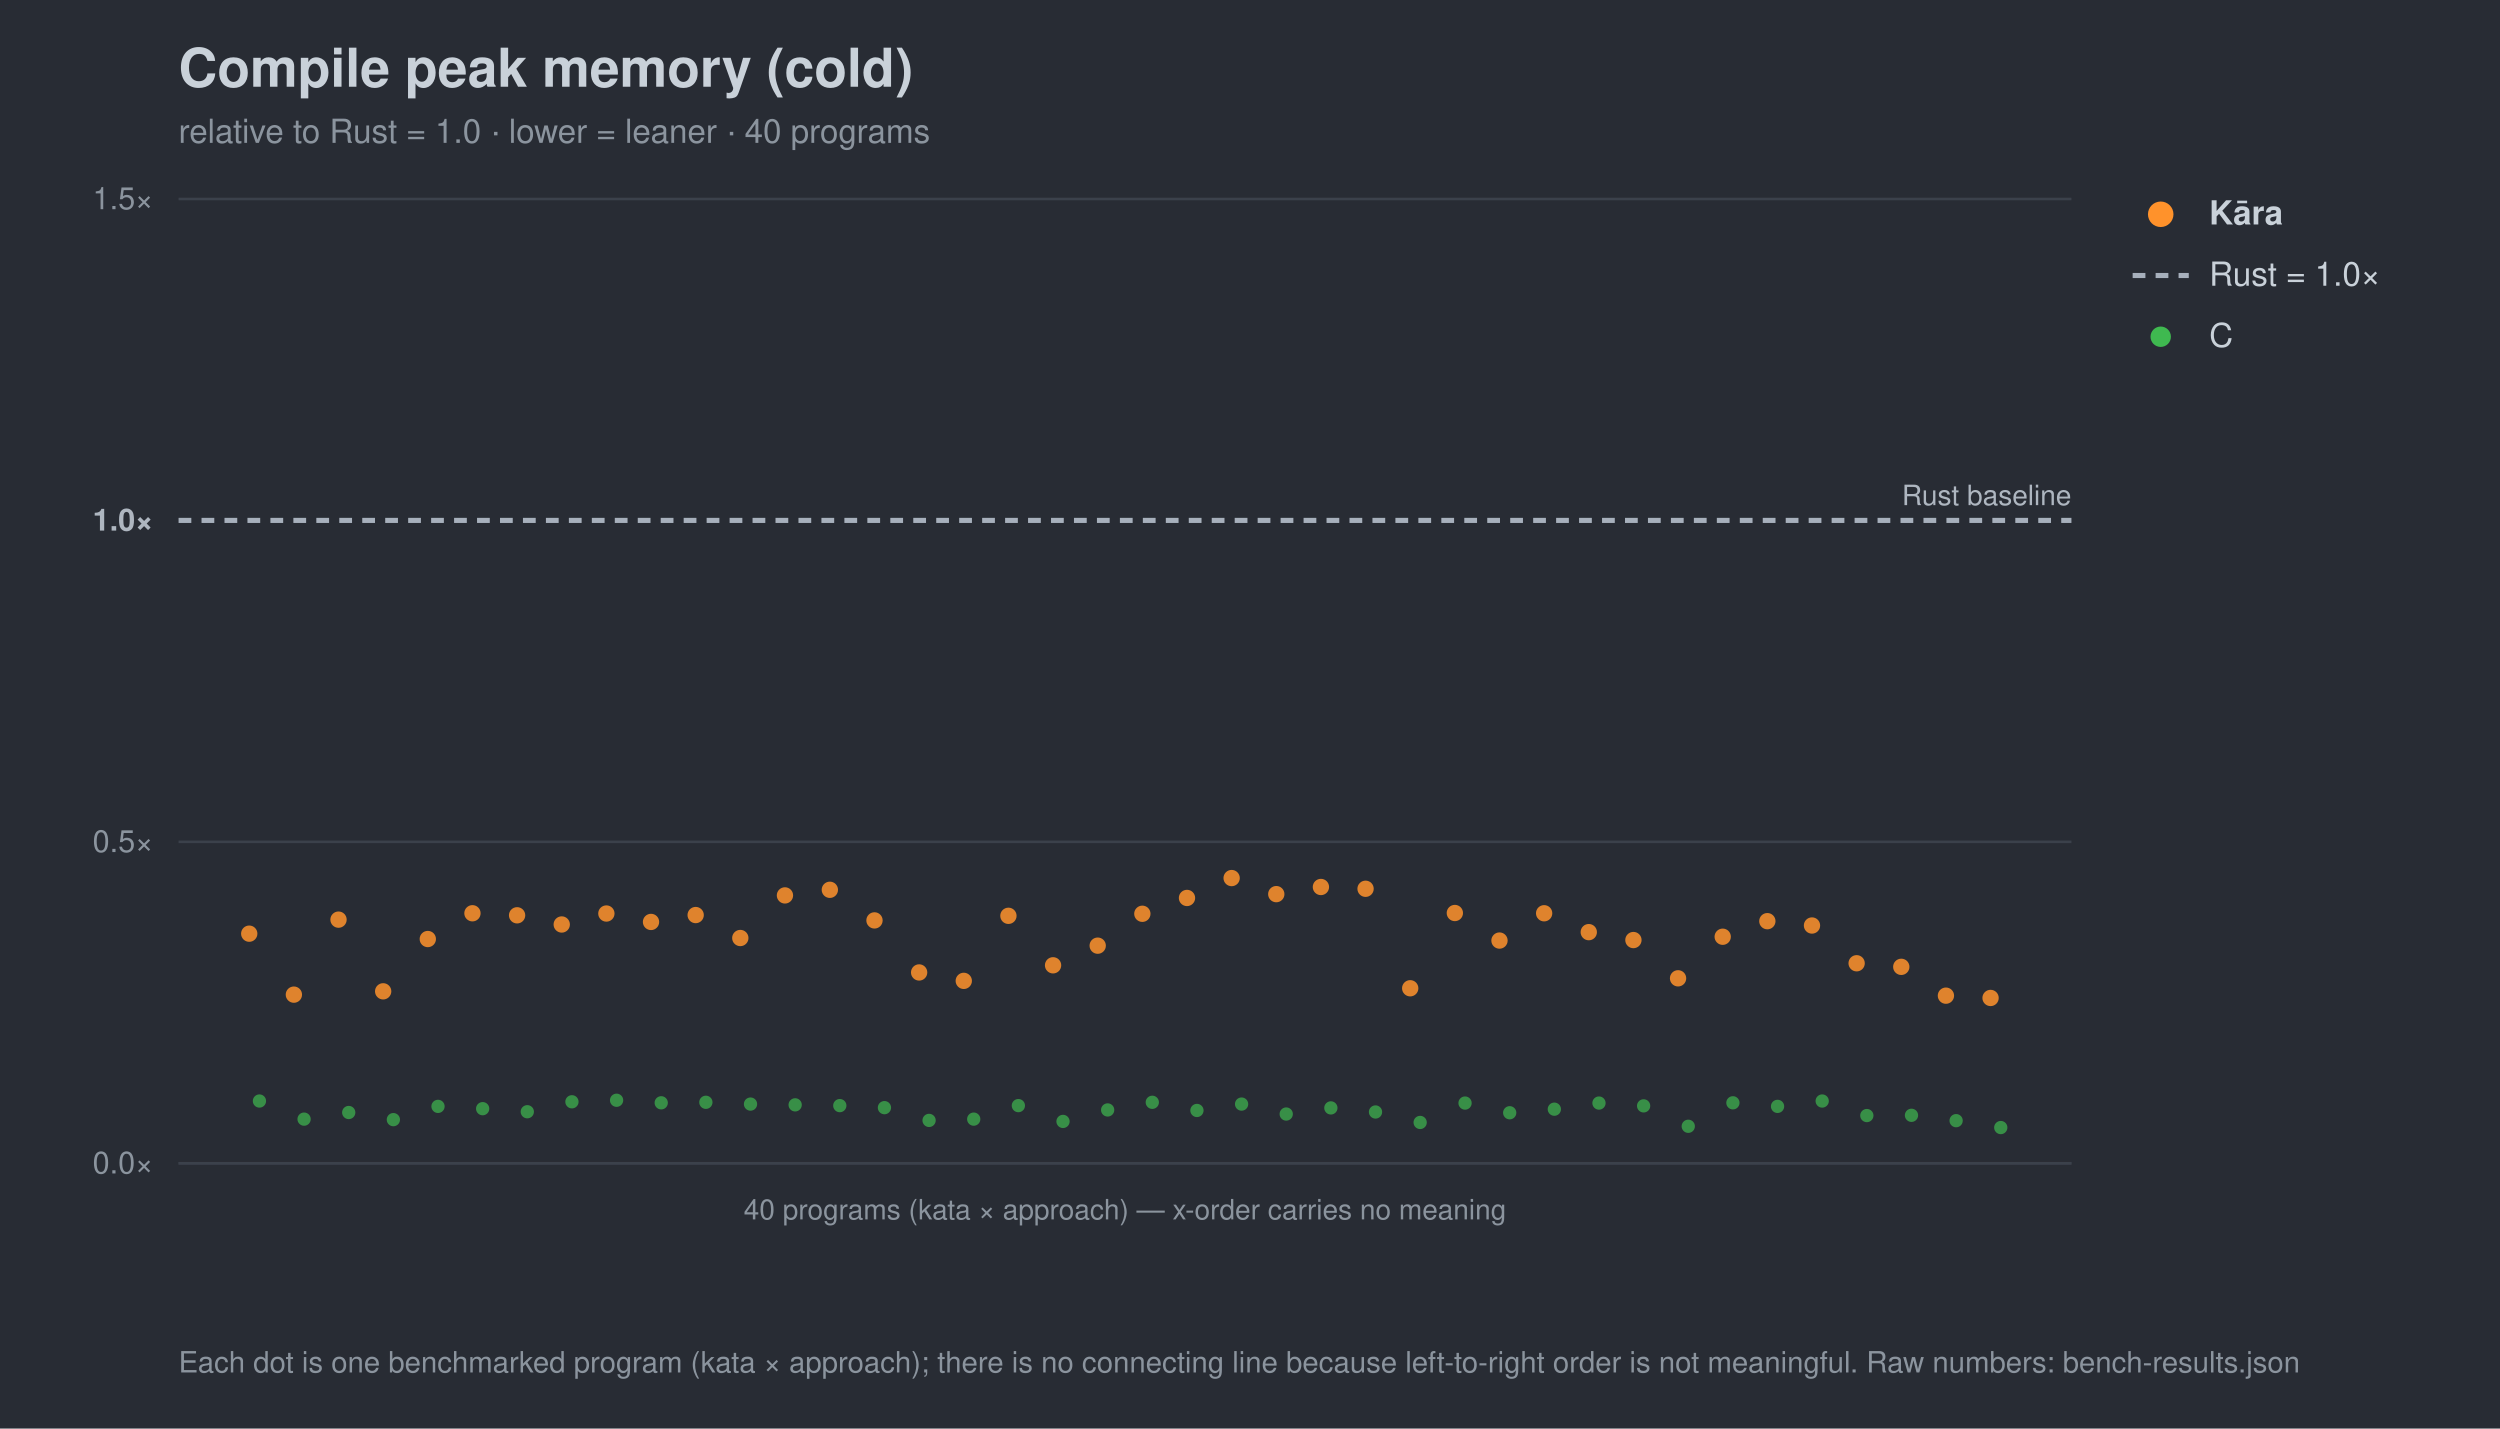
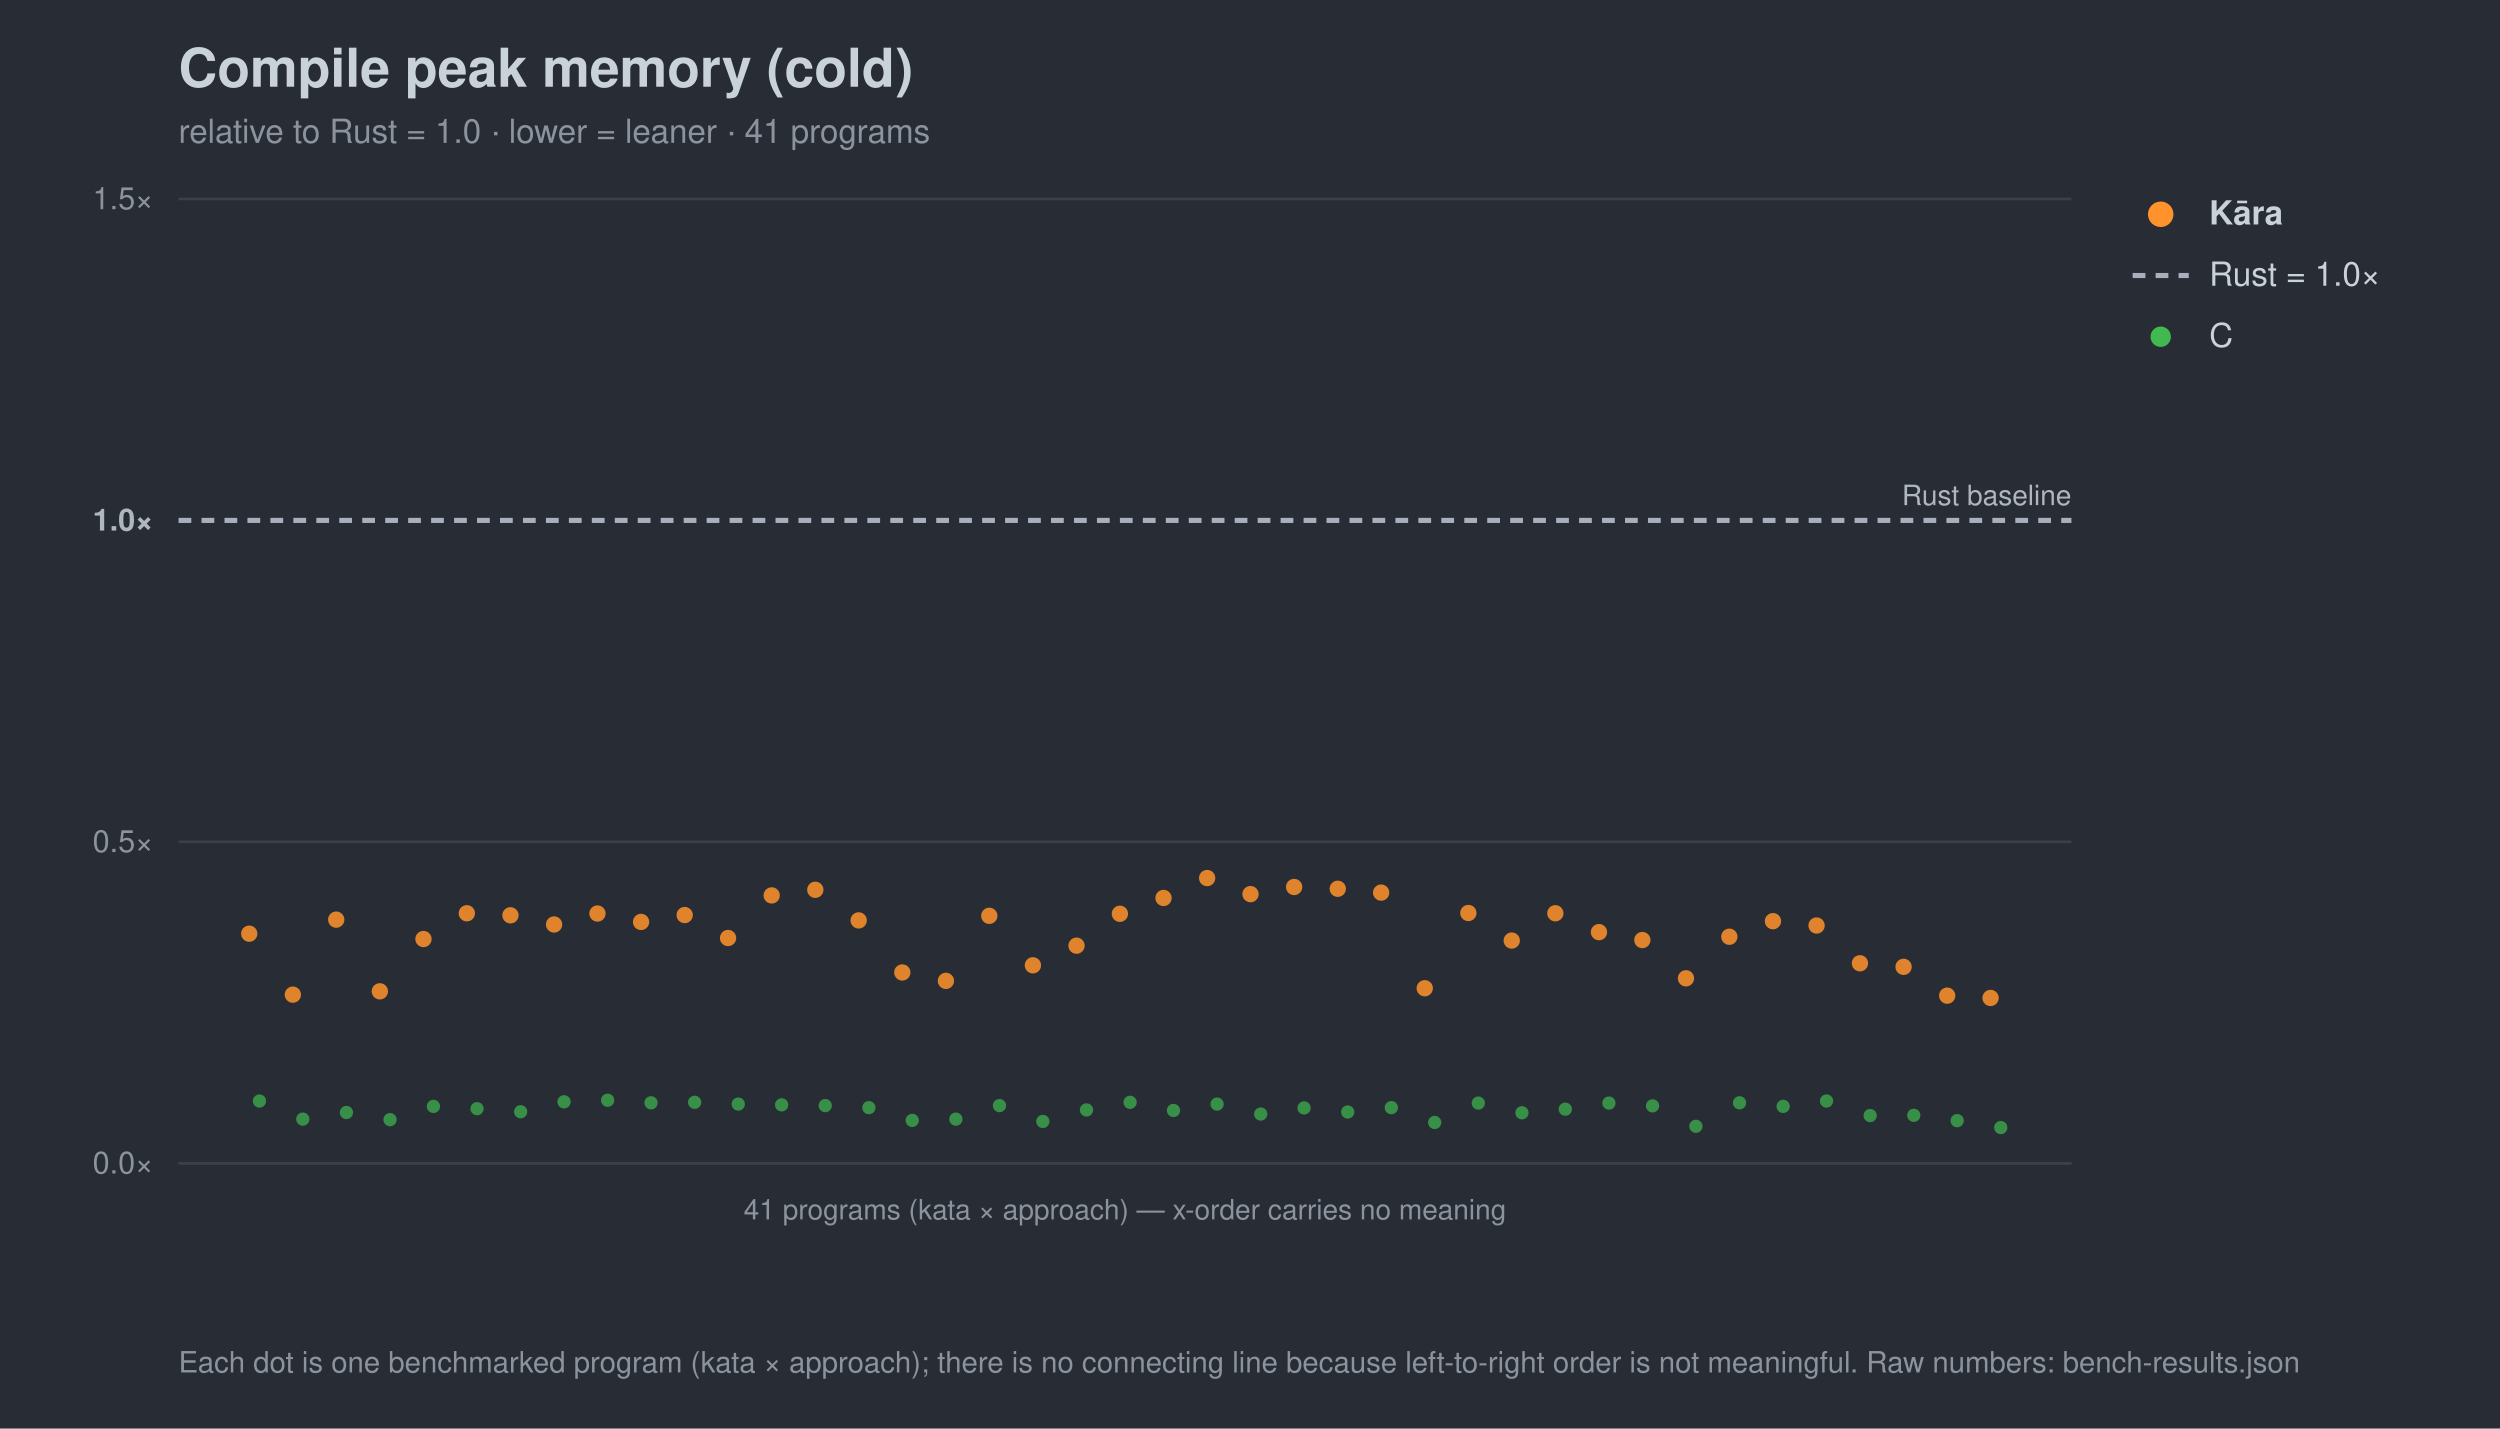
<svg xmlns="http://www.w3.org/2000/svg" width="980" height="560" viewBox="0 0 980 560" font-family="-apple-system,Segoe UI,Helvetica,Arial,sans-serif">
  <rect width="980" height="560" fill="#282c34" />
  <text x="70" y="34" font-size="21" font-weight="700" fill="#c9d1d9">Compile peak memory (cold)</text>
-   <text x="70" y="56" font-size="13" fill="#8b949e">relative to Rust = 1.0 · lower = leaner · 40 programs</text>
+   <text x="70" y="56" font-size="13" fill="#8b949e">relative to Rust = 1.0 · lower = leaner · 41 programs</text>
  <line x1="70" y1="456.0" x2="812" y2="456.0" stroke="#3b414b" stroke-width="1" />
  <text x="60" y="460.0" font-size="12" text-anchor="end" fill="#8b949e">0.0×</text>
  <line x1="70" y1="330.0" x2="812" y2="330.0" stroke="#3b414b" stroke-width="1" />
  <text x="60" y="334.0" font-size="12" text-anchor="end" fill="#8b949e">0.5×</text>
  <line x1="70" y1="204.0" x2="812" y2="204.0" stroke="#a7b0bc" stroke-width="2" stroke-dasharray="5 4" />
  <text x="60" y="208.0" font-size="12" text-anchor="end" fill="#aeb6c0" font-weight="700">1.0×</text>
  <line x1="70" y1="78.0" x2="812" y2="78.0" stroke="#3b414b" stroke-width="1" />
  <text x="60" y="82.0" font-size="12" text-anchor="end" fill="#8b949e">1.5×</text>
  <text x="812" y="198.0" font-size="11" text-anchor="end" fill="#aeb6c0">Rust baseline</text>
  <line x1="70" y1="456" x2="812" y2="456" stroke="#3b414b" />
-   <text x="441.0" y="478" font-size="11" text-anchor="middle" fill="#8b949e">40 programs (kata × approach) — x-order carries no meaning</text>
+   <text x="441.0" y="478" font-size="11" text-anchor="middle" fill="#8b949e">41 programs (kata × approach) — x-order carries no meaning</text>
  <circle cx="101.7" cy="431.6" r="2.6" fill="#3fb950" opacity="0.7" />
-   <circle cx="119.2" cy="438.7" r="2.6" fill="#3fb950" opacity="0.7" />
-   <circle cx="136.7" cy="436.1" r="2.6" fill="#3fb950" opacity="0.7" />
-   <circle cx="154.2" cy="438.9" r="2.6" fill="#3fb950" opacity="0.7" />
-   <circle cx="171.7" cy="433.7" r="2.6" fill="#3fb950" opacity="0.7" />
-   <circle cx="189.2" cy="434.6" r="2.6" fill="#3fb950" opacity="0.7" />
-   <circle cx="206.7" cy="435.8" r="2.6" fill="#3fb950" opacity="0.7" />
-   <circle cx="224.2" cy="431.9" r="2.6" fill="#3fb950" opacity="0.7" />
-   <circle cx="241.7" cy="431.3" r="2.6" fill="#3fb950" opacity="0.7" />
-   <circle cx="259.2" cy="432.3" r="2.6" fill="#3fb950" opacity="0.7" />
-   <circle cx="276.7" cy="432.1" r="2.6" fill="#3fb950" opacity="0.7" />
-   <circle cx="294.2" cy="432.8" r="2.6" fill="#3fb950" opacity="0.7" />
-   <circle cx="311.7" cy="433.1" r="2.6" fill="#3fb950" opacity="0.7" />
-   <circle cx="329.2" cy="433.4" r="2.6" fill="#3fb950" opacity="0.7" />
-   <circle cx="346.7" cy="434.2" r="2.6" fill="#3fb950" opacity="0.7" />
-   <circle cx="364.2" cy="439.2" r="2.6" fill="#3fb950" opacity="0.7" />
-   <circle cx="381.7" cy="438.7" r="2.6" fill="#3fb950" opacity="0.7" />
-   <circle cx="399.2" cy="433.4" r="2.6" fill="#3fb950" opacity="0.7" />
-   <circle cx="416.7" cy="439.6" r="2.6" fill="#3fb950" opacity="0.7" />
-   <circle cx="434.2" cy="435.1" r="2.6" fill="#3fb950" opacity="0.7" />
-   <circle cx="451.7" cy="432.1" r="2.6" fill="#3fb950" opacity="0.7" />
-   <circle cx="469.2" cy="435.3" r="2.6" fill="#3fb950" opacity="0.7" />
-   <circle cx="486.7" cy="432.8" r="2.6" fill="#3fb950" opacity="0.7" />
-   <circle cx="504.2" cy="436.7" r="2.6" fill="#3fb950" opacity="0.7" />
-   <circle cx="521.7" cy="434.3" r="2.6" fill="#3fb950" opacity="0.7" />
-   <circle cx="539.2" cy="435.9" r="2.6" fill="#3fb950" opacity="0.7" />
-   <circle cx="556.7" cy="440.0" r="2.6" fill="#3fb950" opacity="0.7" />
-   <circle cx="574.3" cy="432.4" r="2.6" fill="#3fb950" opacity="0.7" />
-   <circle cx="591.8" cy="436.2" r="2.6" fill="#3fb950" opacity="0.7" />
-   <circle cx="609.3" cy="434.8" r="2.6" fill="#3fb950" opacity="0.7" />
-   <circle cx="626.8" cy="432.4" r="2.6" fill="#3fb950" opacity="0.7" />
-   <circle cx="644.3" cy="433.5" r="2.6" fill="#3fb950" opacity="0.7" />
-   <circle cx="661.8" cy="441.5" r="2.6" fill="#3fb950" opacity="0.7" />
-   <circle cx="679.3" cy="432.3" r="2.6" fill="#3fb950" opacity="0.7" />
-   <circle cx="696.8" cy="433.7" r="2.6" fill="#3fb950" opacity="0.7" />
-   <circle cx="714.3" cy="431.6" r="2.6" fill="#3fb950" opacity="0.7" />
-   <circle cx="731.8" cy="437.3" r="2.6" fill="#3fb950" opacity="0.7" />
-   <circle cx="749.3" cy="437.2" r="2.6" fill="#3fb950" opacity="0.7" />
-   <circle cx="766.8" cy="439.3" r="2.6" fill="#3fb950" opacity="0.7" />
+   <circle cx="118.7" cy="438.7" r="2.6" fill="#3fb950" opacity="0.7" />
+   <circle cx="135.8" cy="436.1" r="2.6" fill="#3fb950" opacity="0.7" />
+   <circle cx="152.9" cy="438.9" r="2.6" fill="#3fb950" opacity="0.7" />
+   <circle cx="169.9" cy="433.7" r="2.6" fill="#3fb950" opacity="0.7" />
+   <circle cx="187.0" cy="434.6" r="2.6" fill="#3fb950" opacity="0.7" />
+   <circle cx="204.1" cy="435.8" r="2.6" fill="#3fb950" opacity="0.7" />
+   <circle cx="221.1" cy="431.9" r="2.6" fill="#3fb950" opacity="0.7" />
+   <circle cx="238.2" cy="431.3" r="2.6" fill="#3fb950" opacity="0.7" />
+   <circle cx="255.2" cy="432.3" r="2.6" fill="#3fb950" opacity="0.7" />
+   <circle cx="272.3" cy="432.1" r="2.6" fill="#3fb950" opacity="0.7" />
+   <circle cx="289.4" cy="432.8" r="2.6" fill="#3fb950" opacity="0.7" />
+   <circle cx="306.4" cy="433.1" r="2.6" fill="#3fb950" opacity="0.7" />
+   <circle cx="323.5" cy="433.4" r="2.6" fill="#3fb950" opacity="0.7" />
+   <circle cx="340.6" cy="434.2" r="2.6" fill="#3fb950" opacity="0.7" />
+   <circle cx="357.6" cy="439.2" r="2.6" fill="#3fb950" opacity="0.7" />
+   <circle cx="374.7" cy="438.7" r="2.6" fill="#3fb950" opacity="0.7" />
+   <circle cx="391.8" cy="433.4" r="2.6" fill="#3fb950" opacity="0.7" />
+   <circle cx="408.8" cy="439.6" r="2.6" fill="#3fb950" opacity="0.7" />
+   <circle cx="425.9" cy="435.1" r="2.6" fill="#3fb950" opacity="0.7" />
+   <circle cx="443.0" cy="432.1" r="2.6" fill="#3fb950" opacity="0.7" />
+   <circle cx="460.0" cy="435.3" r="2.6" fill="#3fb950" opacity="0.7" />
+   <circle cx="477.1" cy="432.8" r="2.6" fill="#3fb950" opacity="0.7" />
+   <circle cx="494.2" cy="436.7" r="2.6" fill="#3fb950" opacity="0.7" />
+   <circle cx="511.2" cy="434.3" r="2.6" fill="#3fb950" opacity="0.7" />
+   <circle cx="528.3" cy="435.9" r="2.6" fill="#3fb950" opacity="0.7" />
+   <circle cx="545.4" cy="434.2" r="2.6" fill="#3fb950" opacity="0.7" />
+   <circle cx="562.4" cy="440.0" r="2.6" fill="#3fb950" opacity="0.7" />
+   <circle cx="579.5" cy="432.4" r="2.6" fill="#3fb950" opacity="0.7" />
+   <circle cx="596.6" cy="436.2" r="2.6" fill="#3fb950" opacity="0.7" />
+   <circle cx="613.6" cy="434.8" r="2.6" fill="#3fb950" opacity="0.7" />
+   <circle cx="630.7" cy="432.4" r="2.6" fill="#3fb950" opacity="0.7" />
+   <circle cx="647.8" cy="433.5" r="2.6" fill="#3fb950" opacity="0.7" />
+   <circle cx="664.8" cy="441.5" r="2.6" fill="#3fb950" opacity="0.7" />
+   <circle cx="681.9" cy="432.3" r="2.6" fill="#3fb950" opacity="0.7" />
+   <circle cx="699.0" cy="433.7" r="2.6" fill="#3fb950" opacity="0.7" />
+   <circle cx="716.0" cy="431.6" r="2.6" fill="#3fb950" opacity="0.7" />
+   <circle cx="733.1" cy="437.3" r="2.6" fill="#3fb950" opacity="0.7" />
+   <circle cx="750.2" cy="437.2" r="2.6" fill="#3fb950" opacity="0.7" />
+   <circle cx="767.2" cy="439.3" r="2.6" fill="#3fb950" opacity="0.7" />
  <circle cx="784.3" cy="442.0" r="2.6" fill="#3fb950" opacity="0.7" />
  <circle cx="97.7" cy="366.0" r="3.2" fill="#ff922b" opacity="0.85" />
-   <circle cx="115.2" cy="389.9" r="3.2" fill="#ff922b" opacity="0.85" />
-   <circle cx="132.7" cy="360.5" r="3.2" fill="#ff922b" opacity="0.85" />
-   <circle cx="150.2" cy="388.6" r="3.2" fill="#ff922b" opacity="0.85" />
-   <circle cx="167.7" cy="368.1" r="3.2" fill="#ff922b" opacity="0.85" />
-   <circle cx="185.2" cy="358.0" r="3.2" fill="#ff922b" opacity="0.85" />
-   <circle cx="202.7" cy="358.8" r="3.2" fill="#ff922b" opacity="0.85" />
-   <circle cx="220.2" cy="362.4" r="3.2" fill="#ff922b" opacity="0.85" />
-   <circle cx="237.7" cy="358.1" r="3.2" fill="#ff922b" opacity="0.85" />
-   <circle cx="255.2" cy="361.4" r="3.2" fill="#ff922b" opacity="0.85" />
-   <circle cx="272.7" cy="358.7" r="3.2" fill="#ff922b" opacity="0.85" />
-   <circle cx="290.2" cy="367.7" r="3.2" fill="#ff922b" opacity="0.85" />
-   <circle cx="307.7" cy="351.0" r="3.2" fill="#ff922b" opacity="0.85" />
-   <circle cx="325.3" cy="348.8" r="3.2" fill="#ff922b" opacity="0.85" />
-   <circle cx="342.8" cy="360.8" r="3.2" fill="#ff922b" opacity="0.85" />
-   <circle cx="360.3" cy="381.2" r="3.2" fill="#ff922b" opacity="0.85" />
-   <circle cx="377.8" cy="384.5" r="3.2" fill="#ff922b" opacity="0.85" />
-   <circle cx="395.3" cy="359.0" r="3.2" fill="#ff922b" opacity="0.85" />
-   <circle cx="412.8" cy="378.4" r="3.2" fill="#ff922b" opacity="0.85" />
-   <circle cx="430.3" cy="370.7" r="3.2" fill="#ff922b" opacity="0.85" />
-   <circle cx="447.8" cy="358.2" r="3.2" fill="#ff922b" opacity="0.85" />
-   <circle cx="465.3" cy="352.0" r="3.2" fill="#ff922b" opacity="0.85" />
-   <circle cx="482.8" cy="344.2" r="3.2" fill="#ff922b" opacity="0.85" />
-   <circle cx="500.3" cy="350.5" r="3.2" fill="#ff922b" opacity="0.85" />
-   <circle cx="517.8" cy="347.7" r="3.2" fill="#ff922b" opacity="0.85" />
-   <circle cx="535.3" cy="348.4" r="3.2" fill="#ff922b" opacity="0.85" />
-   <circle cx="552.8" cy="387.4" r="3.2" fill="#ff922b" opacity="0.85" />
-   <circle cx="570.3" cy="357.9" r="3.2" fill="#ff922b" opacity="0.85" />
-   <circle cx="587.8" cy="368.7" r="3.2" fill="#ff922b" opacity="0.85" />
-   <circle cx="605.3" cy="358.0" r="3.2" fill="#ff922b" opacity="0.85" />
-   <circle cx="622.8" cy="365.4" r="3.2" fill="#ff922b" opacity="0.85" />
-   <circle cx="640.3" cy="368.5" r="3.2" fill="#ff922b" opacity="0.85" />
-   <circle cx="657.8" cy="383.5" r="3.2" fill="#ff922b" opacity="0.85" />
-   <circle cx="675.3" cy="367.2" r="3.2" fill="#ff922b" opacity="0.85" />
-   <circle cx="692.8" cy="361.1" r="3.2" fill="#ff922b" opacity="0.85" />
-   <circle cx="710.3" cy="362.8" r="3.2" fill="#ff922b" opacity="0.85" />
-   <circle cx="727.8" cy="377.6" r="3.2" fill="#ff922b" opacity="0.85" />
-   <circle cx="745.3" cy="379.0" r="3.2" fill="#ff922b" opacity="0.85" />
-   <circle cx="762.8" cy="390.3" r="3.2" fill="#ff922b" opacity="0.85" />
+   <circle cx="114.8" cy="389.9" r="3.2" fill="#ff922b" opacity="0.85" />
+   <circle cx="131.8" cy="360.5" r="3.2" fill="#ff922b" opacity="0.85" />
+   <circle cx="148.9" cy="388.6" r="3.2" fill="#ff922b" opacity="0.85" />
+   <circle cx="166.0" cy="368.1" r="3.2" fill="#ff922b" opacity="0.85" />
+   <circle cx="183.0" cy="358.0" r="3.2" fill="#ff922b" opacity="0.85" />
+   <circle cx="200.1" cy="358.8" r="3.2" fill="#ff922b" opacity="0.85" />
+   <circle cx="217.2" cy="362.4" r="3.2" fill="#ff922b" opacity="0.85" />
+   <circle cx="234.2" cy="358.1" r="3.2" fill="#ff922b" opacity="0.85" />
+   <circle cx="251.3" cy="361.4" r="3.2" fill="#ff922b" opacity="0.85" />
+   <circle cx="268.4" cy="358.7" r="3.2" fill="#ff922b" opacity="0.85" />
+   <circle cx="285.4" cy="367.7" r="3.2" fill="#ff922b" opacity="0.85" />
+   <circle cx="302.5" cy="351.0" r="3.2" fill="#ff922b" opacity="0.85" />
+   <circle cx="319.6" cy="348.8" r="3.2" fill="#ff922b" opacity="0.85" />
+   <circle cx="336.6" cy="360.8" r="3.2" fill="#ff922b" opacity="0.85" />
+   <circle cx="353.7" cy="381.2" r="3.2" fill="#ff922b" opacity="0.85" />
+   <circle cx="370.8" cy="384.5" r="3.2" fill="#ff922b" opacity="0.85" />
+   <circle cx="387.8" cy="359.0" r="3.2" fill="#ff922b" opacity="0.85" />
+   <circle cx="404.9" cy="378.4" r="3.2" fill="#ff922b" opacity="0.85" />
+   <circle cx="422.0" cy="370.7" r="3.2" fill="#ff922b" opacity="0.85" />
+   <circle cx="439.0" cy="358.2" r="3.2" fill="#ff922b" opacity="0.85" />
+   <circle cx="456.1" cy="352.0" r="3.2" fill="#ff922b" opacity="0.85" />
+   <circle cx="473.2" cy="344.2" r="3.2" fill="#ff922b" opacity="0.85" />
+   <circle cx="490.2" cy="350.5" r="3.2" fill="#ff922b" opacity="0.85" />
+   <circle cx="507.3" cy="347.7" r="3.2" fill="#ff922b" opacity="0.85" />
+   <circle cx="524.4" cy="348.4" r="3.2" fill="#ff922b" opacity="0.85" />
+   <circle cx="541.4" cy="349.9" r="3.2" fill="#ff922b" opacity="0.85" />
+   <circle cx="558.5" cy="387.4" r="3.2" fill="#ff922b" opacity="0.85" />
+   <circle cx="575.6" cy="357.9" r="3.2" fill="#ff922b" opacity="0.85" />
+   <circle cx="592.6" cy="368.7" r="3.2" fill="#ff922b" opacity="0.85" />
+   <circle cx="609.7" cy="358.0" r="3.2" fill="#ff922b" opacity="0.85" />
+   <circle cx="626.8" cy="365.4" r="3.2" fill="#ff922b" opacity="0.85" />
+   <circle cx="643.8" cy="368.5" r="3.2" fill="#ff922b" opacity="0.85" />
+   <circle cx="660.9" cy="383.5" r="3.2" fill="#ff922b" opacity="0.85" />
+   <circle cx="677.9" cy="367.2" r="3.2" fill="#ff922b" opacity="0.85" />
+   <circle cx="695.0" cy="361.1" r="3.2" fill="#ff922b" opacity="0.85" />
+   <circle cx="712.1" cy="362.8" r="3.2" fill="#ff922b" opacity="0.85" />
+   <circle cx="729.1" cy="377.6" r="3.2" fill="#ff922b" opacity="0.85" />
+   <circle cx="746.2" cy="379.0" r="3.2" fill="#ff922b" opacity="0.85" />
+   <circle cx="763.3" cy="390.3" r="3.2" fill="#ff922b" opacity="0.85" />
  <circle cx="780.3" cy="391.2" r="3.2" fill="#ff922b" opacity="0.85" />
  <circle cx="847" cy="84" r="5" fill="#ff922b" />
  <text x="866" y="88" font-size="13" fill="#c9d1d9" font-weight="700">Kāra</text>
  <line x1="836" y1="108" x2="858" y2="108" stroke="#a7b0bc" stroke-width="2" stroke-dasharray="5 4" />
  <text x="866" y="112" font-size="13" fill="#c9d1d9" font-weight="400">Rust = 1.0×</text>
  <circle cx="847" cy="132" r="4" fill="#3fb950" />
  <text x="866" y="136" font-size="13" fill="#c9d1d9" font-weight="400">C</text>
  <text x="70" y="538" font-size="11.5" fill="#8b949e">Each dot is one benchmarked program (kata × approach); there is no connecting line because left-to-right order is not meaningful. Raw numbers: bench-results.json</text>
</svg>
